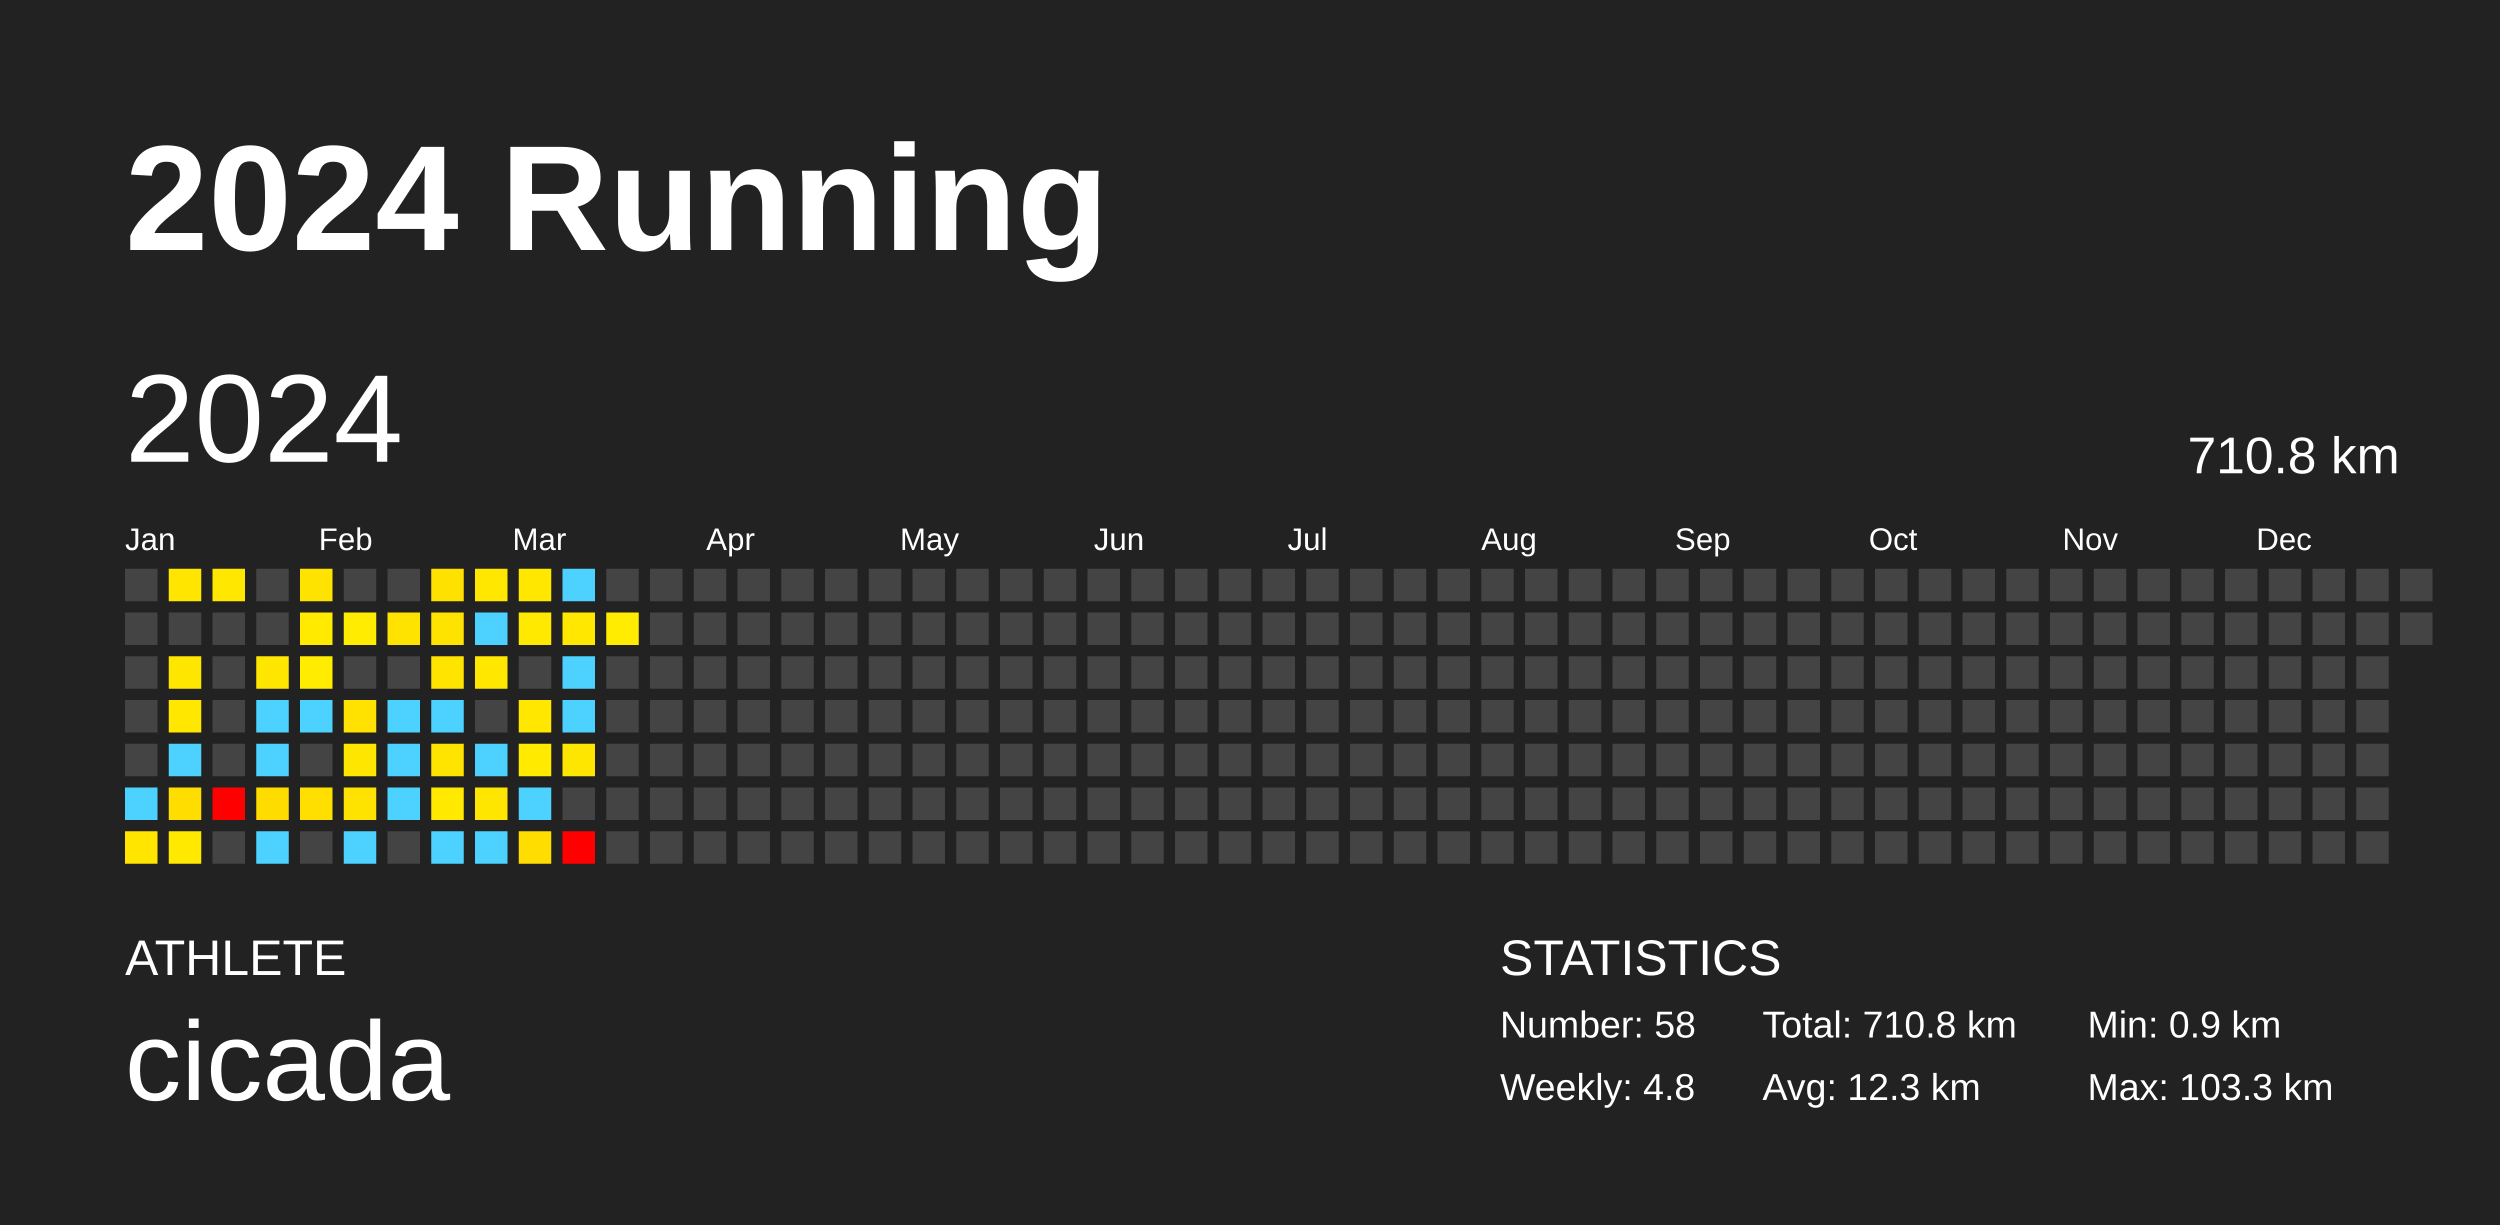
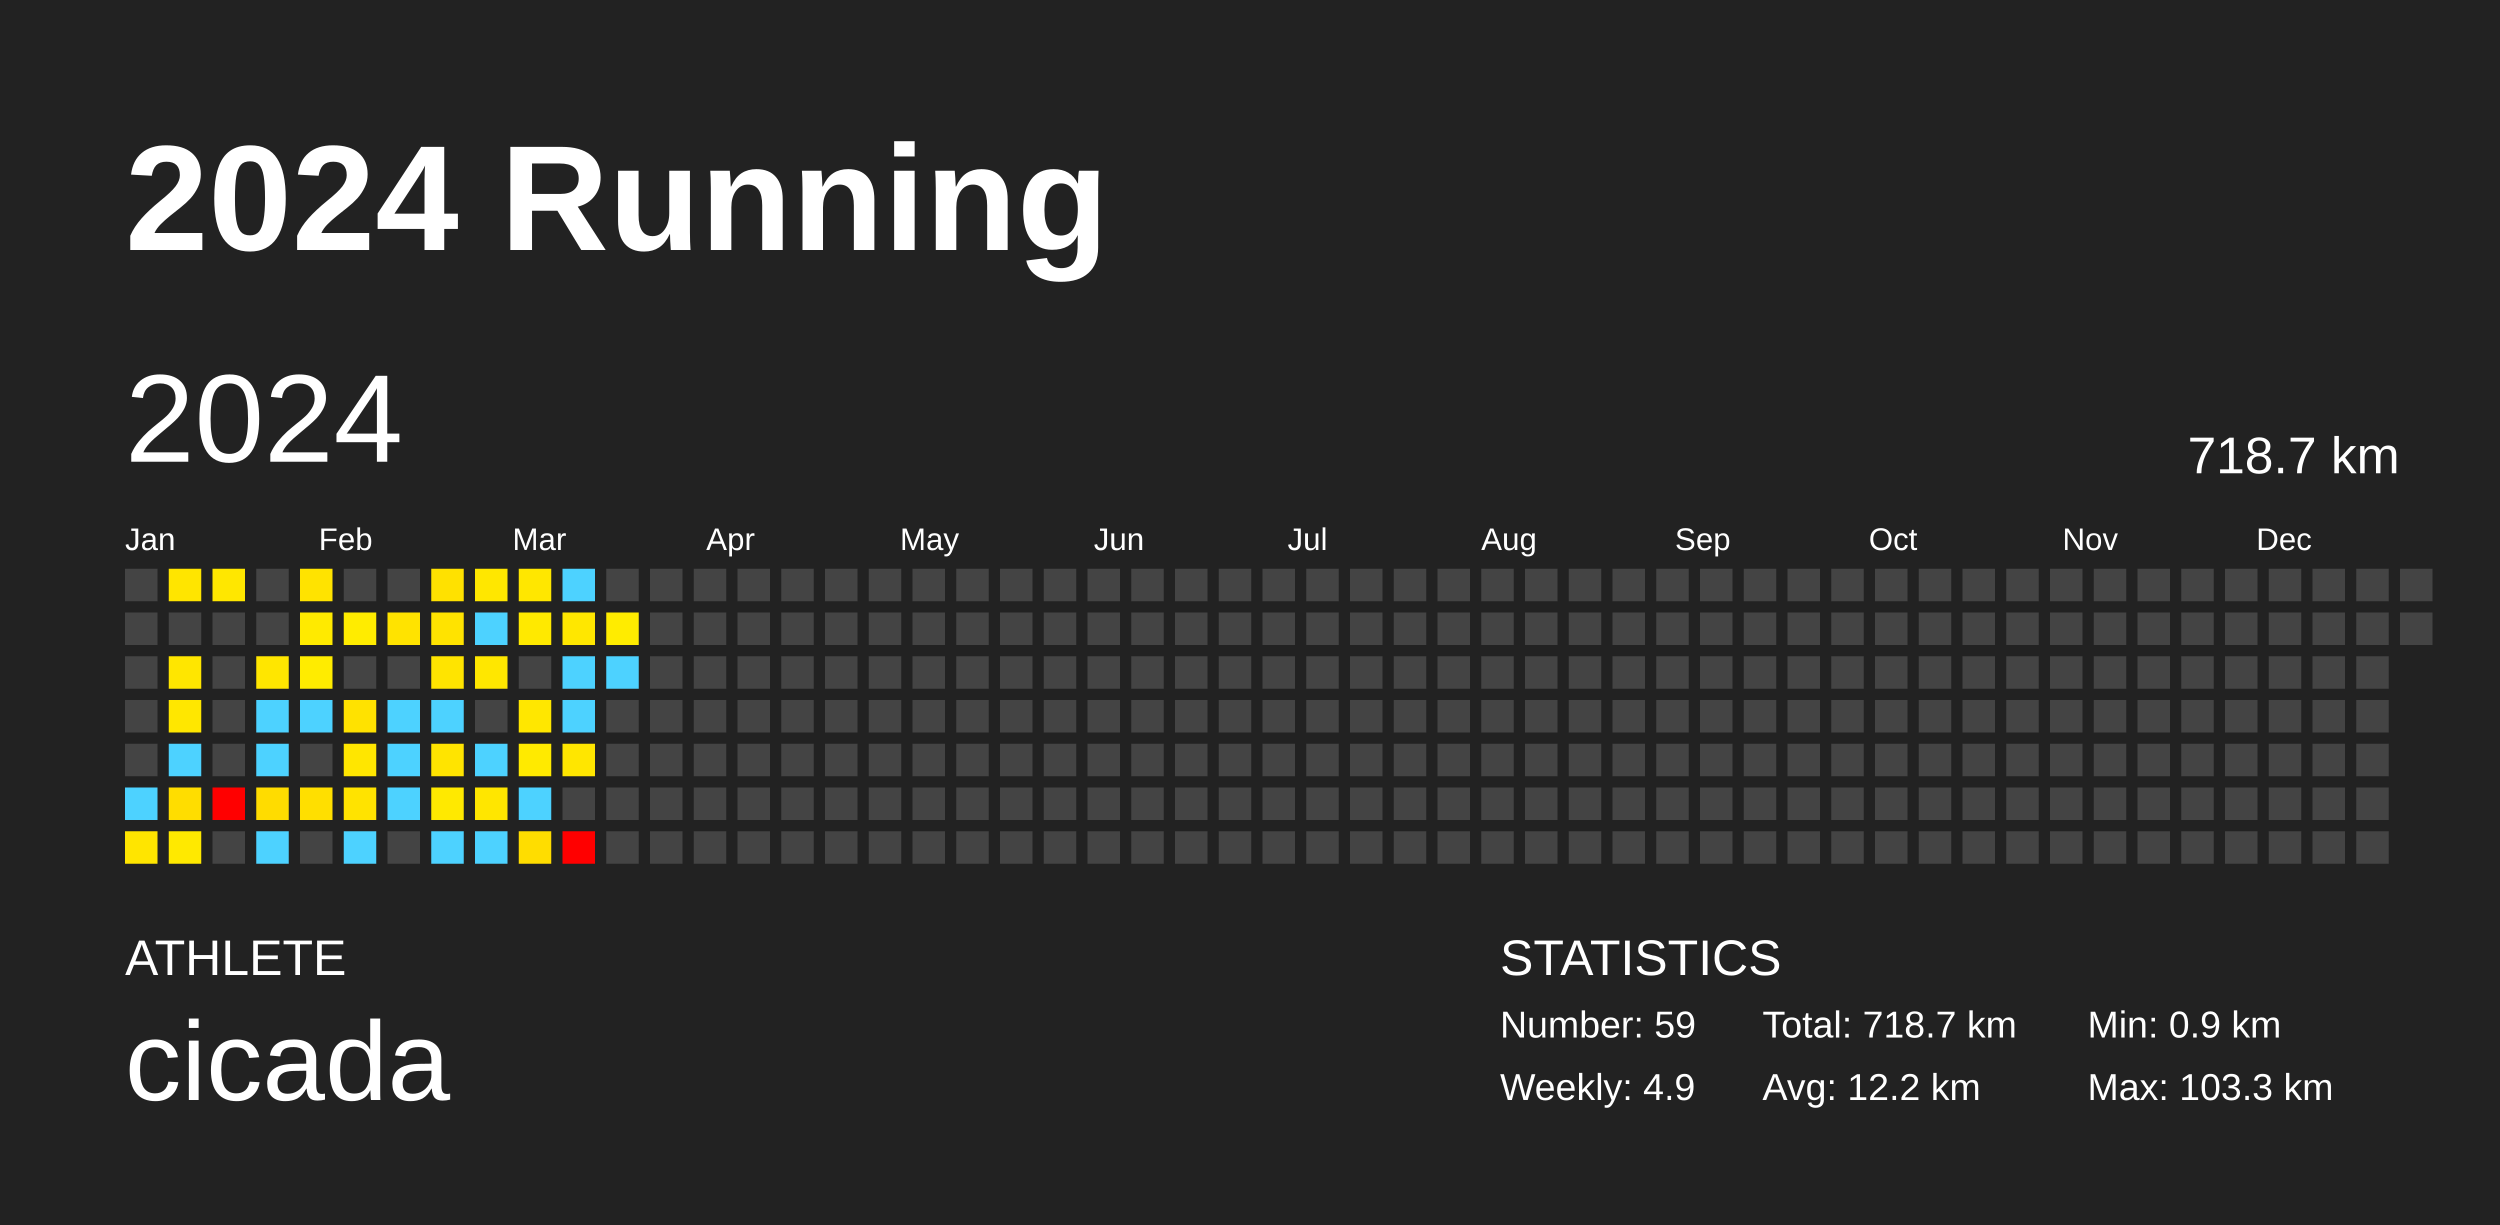
<svg xmlns="http://www.w3.org/2000/svg" baseProfile="full" height="98mm" version="1.1" viewBox="0,0,200,98" width="200mm">
  <defs />
  <rect fill="#222222" height="98" width="200" x="0" y="0" />
  <text fill="#FFFFFF" style="font-size:12px; font-family:Arial; font-weight:bold;" x="10" y="20">2024 Running</text>
  <text fill="#FFFFFF" style="font-size:4px; font-family:Arial" x="10" y="78">ATHLETE</text>
  <text fill="#FFFFFF" style="font-size:9px; font-family:Arial" x="10" y="88">cicada</text>
  <text fill="#FFFFFF" style="font-size:4px; font-family:Arial" x="120" y="78">STATISTICS</text>
-   <text fill="#FFFFFF" style="font-size:3px; font-family:Arial" x="120" y="83">Number: 58</text>
-   <text fill="#FFFFFF" style="font-size:3px; font-family:Arial" x="120" y="88">Weekly: 4.8</text>
-   <text fill="#FFFFFF" style="font-size:3px; font-family:Arial" x="141" y="83">Total: 710.8 km</text>
-   <text fill="#FFFFFF" style="font-size:3px; font-family:Arial" x="141" y="88">Avg: 12.3 km</text>
+   <text fill="#FFFFFF" style="font-size:3px; font-family:Arial" x="120" y="83">Number: 59</text>
+   <text fill="#FFFFFF" style="font-size:3px; font-family:Arial" x="120" y="88">Weekly: 4.9</text>
+   <text fill="#FFFFFF" style="font-size:3px; font-family:Arial" x="141" y="83">Total: 718.7 km</text>
+   <text fill="#FFFFFF" style="font-size:3px; font-family:Arial" x="141" y="88">Avg: 12.2 km</text>
  <text fill="#FFFFFF" style="font-size:3px; font-family:Arial" x="167" y="83">Min: 0.9 km</text>
  <text fill="#FFFFFF" style="font-size:3px; font-family:Arial" x="167" y="88">Max: 103.3 km</text>
  <text dominant-baseline="hanging" fill="#FFFFFF" style="font-size:10.0px; font-family:Arial;" x="10" y="30">2024</text>
-   <text dominant-baseline="hanging" fill="#FFFFFF" style="font-size:4.125px; font-family:Arial;" x="175" y="35">710.8 km</text>
+   <text dominant-baseline="hanging" fill="#FFFFFF" style="font-size:4.125px; font-family:Arial;" x="175" y="35">718.7 km</text>
  <text fill="#FFFFFF" style="font-size:2.5px; font-family:Arial" x="10.0" y="44">Jan</text>
  <text fill="#FFFFFF" style="font-size:2.5px; font-family:Arial" x="25.5" y="44">Feb</text>
  <text fill="#FFFFFF" style="font-size:2.5px; font-family:Arial" x="41.0" y="44">Mar</text>
  <text fill="#FFFFFF" style="font-size:2.5px; font-family:Arial" x="56.5" y="44">Apr</text>
  <text fill="#FFFFFF" style="font-size:2.5px; font-family:Arial" x="72.0" y="44">May</text>
  <text fill="#FFFFFF" style="font-size:2.5px; font-family:Arial" x="87.5" y="44">Jun</text>
  <text fill="#FFFFFF" style="font-size:2.5px; font-family:Arial" x="103.0" y="44">Jul</text>
  <text fill="#FFFFFF" style="font-size:2.5px; font-family:Arial" x="118.5" y="44">Aug</text>
  <text fill="#FFFFFF" style="font-size:2.5px; font-family:Arial" x="134.0" y="44">Sep</text>
  <text fill="#FFFFFF" style="font-size:2.5px; font-family:Arial" x="149.5" y="44">Oct</text>
  <text fill="#FFFFFF" style="font-size:2.5px; font-family:Arial" x="165.0" y="44">Nov</text>
  <text fill="#FFFFFF" style="font-size:2.5px; font-family:Arial" x="180.5" y="44">Dec</text>
  <rect fill="#444444" height="2.6" width="2.6" x="10.0" y="45.5" />
  <rect fill="#444444" height="2.6" width="2.6" x="10.0" y="49.0" />
  <rect fill="#444444" height="2.6" width="2.6" x="10.0" y="52.5" />
  <rect fill="#444444" height="2.6" width="2.6" x="10.0" y="56.0" />
  <rect fill="#444444" height="2.6" width="2.6" x="10.0" y="59.5" />
  <rect fill="#4dd2ff" height="2.6" width="2.6" x="10.0" y="63.0" />
  <rect fill="#ffe500" height="2.6" width="2.6" x="10.0" y="66.5" />
  <rect fill="#ffe500" height="2.6" width="2.6" x="13.5" y="45.5" />
  <rect fill="#444444" height="2.6" width="2.6" x="13.5" y="49.0" />
  <rect fill="#ffe600" height="2.6" width="2.6" x="13.5" y="52.5" />
  <rect fill="#ffe700" height="2.6" width="2.6" x="13.5" y="56.0" />
  <rect fill="#4dd2ff" height="2.6" width="2.6" x="13.5" y="59.5" />
  <rect fill="#ffdd00" height="2.6" width="2.6" x="13.5" y="63.0" />
  <rect fill="#ffe900" height="2.6" width="2.6" x="13.5" y="66.5" />
  <rect fill="#ffe700" height="2.6" width="2.6" x="17.0" y="45.5" />
  <rect fill="#444444" height="2.6" width="2.6" x="17.0" y="49.0" />
  <rect fill="#444444" height="2.6" width="2.6" x="17.0" y="52.5" />
  <rect fill="#444444" height="2.6" width="2.6" x="17.0" y="56.0" />
  <rect fill="#444444" height="2.6" width="2.6" x="17.0" y="59.5" />
  <rect fill="red" height="2.6" width="2.6" x="17.0" y="63.0" />
  <rect fill="#444444" height="2.6" width="2.6" x="17.0" y="66.5" />
  <rect fill="#444444" height="2.6" width="2.6" x="20.5" y="45.5" />
  <rect fill="#444444" height="2.6" width="2.6" x="20.5" y="49.0" />
  <rect fill="#ffe600" height="2.6" width="2.6" x="20.5" y="52.5" />
  <rect fill="#4dd2ff" height="2.6" width="2.6" x="20.5" y="56.0" />
  <rect fill="#4dd2ff" height="2.6" width="2.6" x="20.5" y="59.5" />
  <rect fill="#ffdc00" height="2.6" width="2.6" x="20.5" y="63.0" />
  <rect fill="#4dd2ff" height="2.6" width="2.6" x="20.5" y="66.5" />
  <rect fill="#ffe300" height="2.6" width="2.6" x="24.0" y="45.5" />
  <rect fill="#ffea00" height="2.6" width="2.6" x="24.0" y="49.0" />
  <rect fill="#ffec00" height="2.6" width="2.6" x="24.0" y="52.5" />
  <rect fill="#4dd2ff" height="2.6" width="2.6" x="24.0" y="56.0" />
  <rect fill="#444444" height="2.6" width="2.6" x="24.0" y="59.5" />
  <rect fill="#ffdf00" height="2.6" width="2.6" x="24.0" y="63.0" />
  <rect fill="#444444" height="2.6" width="2.6" x="24.0" y="66.5" />
  <rect fill="#444444" height="2.6" width="2.6" x="27.5" y="45.5" />
  <rect fill="#ffec00" height="2.6" width="2.6" x="27.5" y="49.0" />
  <rect fill="#444444" height="2.6" width="2.6" x="27.5" y="52.5" />
  <rect fill="#ffe200" height="2.6" width="2.6" x="27.5" y="56.0" />
  <rect fill="#ffe600" height="2.6" width="2.6" x="27.5" y="59.5" />
  <rect fill="#ffe300" height="2.6" width="2.6" x="27.5" y="63.0" />
  <rect fill="#4dd2ff" height="2.6" width="2.6" x="27.5" y="66.5" />
  <rect fill="#444444" height="2.6" width="2.6" x="31.0" y="45.5" />
  <rect fill="#ffe300" height="2.6" width="2.6" x="31.0" y="49.0" />
  <rect fill="#444444" height="2.6" width="2.6" x="31.0" y="52.5" />
  <rect fill="#4dd2ff" height="2.6" width="2.6" x="31.0" y="56.0" />
  <rect fill="#4dd2ff" height="2.6" width="2.6" x="31.0" y="59.5" />
  <rect fill="#4dd2ff" height="2.6" width="2.6" x="31.0" y="63.0" />
  <rect fill="#444444" height="2.6" width="2.6" x="31.0" y="66.5" />
  <rect fill="#ffe100" height="2.6" width="2.6" x="34.5" y="45.5" />
  <rect fill="#ffe300" height="2.6" width="2.6" x="34.5" y="49.0" />
  <rect fill="#ffe400" height="2.6" width="2.6" x="34.5" y="52.5" />
  <rect fill="#4dd2ff" height="2.6" width="2.6" x="34.5" y="56.0" />
  <rect fill="#ffe400" height="2.6" width="2.6" x="34.5" y="59.5" />
  <rect fill="#ffe900" height="2.6" width="2.6" x="34.5" y="63.0" />
  <rect fill="#4dd2ff" height="2.6" width="2.6" x="34.5" y="66.5" />
  <rect fill="#ffe700" height="2.6" width="2.6" x="38.0" y="45.5" />
  <rect fill="#4dd2ff" height="2.6" width="2.6" x="38.0" y="49.0" />
  <rect fill="#ffe700" height="2.6" width="2.6" x="38.0" y="52.5" />
  <rect fill="#444444" height="2.6" width="2.6" x="38.0" y="56.0" />
  <rect fill="#4dd2ff" height="2.6" width="2.6" x="38.0" y="59.5" />
  <rect fill="#ffe600" height="2.6" width="2.6" x="38.0" y="63.0" />
  <rect fill="#4dd2ff" height="2.6" width="2.6" x="38.0" y="66.5" />
  <rect fill="#ffe700" height="2.6" width="2.6" x="41.5" y="45.5" />
  <rect fill="#ffe900" height="2.6" width="2.6" x="41.5" y="49.0" />
  <rect fill="#444444" height="2.6" width="2.6" x="41.5" y="52.5" />
  <rect fill="#ffe700" height="2.6" width="2.6" x="41.5" y="56.0" />
  <rect fill="#ffea00" height="2.6" width="2.6" x="41.5" y="59.5" />
  <rect fill="#4dd2ff" height="2.6" width="2.6" x="41.5" y="63.0" />
  <rect fill="#ffdd00" height="2.6" width="2.6" x="41.5" y="66.5" />
  <rect fill="#4dd2ff" height="2.6" width="2.6" x="45.0" y="45.5" />
  <rect fill="#ffe700" height="2.6" width="2.6" x="45.0" y="49.0" />
  <rect fill="#4dd2ff" height="2.6" width="2.6" x="45.0" y="52.5" />
  <rect fill="#4dd2ff" height="2.6" width="2.6" x="45.0" y="56.0" />
  <rect fill="#ffe600" height="2.6" width="2.6" x="45.0" y="59.5" />
  <rect fill="#444444" height="2.6" width="2.6" x="45.0" y="63.0" />
  <rect fill="red" height="2.6" width="2.6" x="45.0" y="66.5" />
  <rect fill="#444444" height="2.6" width="2.6" x="48.5" y="45.5" />
  <rect fill="#ffec00" height="2.6" width="2.6" x="48.5" y="49.0" />
-   <rect fill="#444444" height="2.6" width="2.6" x="48.5" y="52.5" />
+   <rect fill="#4dd2ff" height="2.6" width="2.6" x="48.5" y="52.5" />
  <rect fill="#444444" height="2.6" width="2.6" x="48.5" y="56.0" />
  <rect fill="#444444" height="2.6" width="2.6" x="48.5" y="59.5" />
  <rect fill="#444444" height="2.6" width="2.6" x="48.5" y="63.0" />
  <rect fill="#444444" height="2.6" width="2.6" x="48.5" y="66.5" />
  <rect fill="#444444" height="2.6" width="2.6" x="52.0" y="45.5" />
  <rect fill="#444444" height="2.6" width="2.6" x="52.0" y="49.0" />
  <rect fill="#444444" height="2.6" width="2.6" x="52.0" y="52.5" />
  <rect fill="#444444" height="2.6" width="2.6" x="52.0" y="56.0" />
  <rect fill="#444444" height="2.6" width="2.6" x="52.0" y="59.5" />
  <rect fill="#444444" height="2.6" width="2.6" x="52.0" y="63.0" />
  <rect fill="#444444" height="2.6" width="2.6" x="52.0" y="66.5" />
  <rect fill="#444444" height="2.6" width="2.6" x="55.5" y="45.5" />
  <rect fill="#444444" height="2.6" width="2.6" x="55.5" y="49.0" />
  <rect fill="#444444" height="2.6" width="2.6" x="55.5" y="52.5" />
  <rect fill="#444444" height="2.6" width="2.6" x="55.5" y="56.0" />
  <rect fill="#444444" height="2.6" width="2.6" x="55.5" y="59.5" />
  <rect fill="#444444" height="2.6" width="2.6" x="55.5" y="63.0" />
  <rect fill="#444444" height="2.6" width="2.6" x="55.5" y="66.5" />
  <rect fill="#444444" height="2.6" width="2.6" x="59.0" y="45.5" />
  <rect fill="#444444" height="2.6" width="2.6" x="59.0" y="49.0" />
  <rect fill="#444444" height="2.6" width="2.6" x="59.0" y="52.5" />
  <rect fill="#444444" height="2.6" width="2.6" x="59.0" y="56.0" />
  <rect fill="#444444" height="2.6" width="2.6" x="59.0" y="59.5" />
  <rect fill="#444444" height="2.6" width="2.6" x="59.0" y="63.0" />
  <rect fill="#444444" height="2.6" width="2.6" x="59.0" y="66.5" />
  <rect fill="#444444" height="2.6" width="2.6" x="62.5" y="45.5" />
  <rect fill="#444444" height="2.6" width="2.6" x="62.5" y="49.0" />
  <rect fill="#444444" height="2.6" width="2.6" x="62.5" y="52.5" />
  <rect fill="#444444" height="2.6" width="2.6" x="62.5" y="56.0" />
  <rect fill="#444444" height="2.6" width="2.6" x="62.5" y="59.5" />
  <rect fill="#444444" height="2.6" width="2.6" x="62.5" y="63.0" />
  <rect fill="#444444" height="2.6" width="2.6" x="62.5" y="66.5" />
  <rect fill="#444444" height="2.6" width="2.6" x="66.0" y="45.5" />
  <rect fill="#444444" height="2.6" width="2.6" x="66.0" y="49.0" />
  <rect fill="#444444" height="2.6" width="2.6" x="66.0" y="52.5" />
  <rect fill="#444444" height="2.6" width="2.6" x="66.0" y="56.0" />
  <rect fill="#444444" height="2.6" width="2.6" x="66.0" y="59.5" />
  <rect fill="#444444" height="2.6" width="2.6" x="66.0" y="63.0" />
  <rect fill="#444444" height="2.6" width="2.6" x="66.0" y="66.5" />
  <rect fill="#444444" height="2.6" width="2.6" x="69.5" y="45.5" />
  <rect fill="#444444" height="2.6" width="2.6" x="69.5" y="49.0" />
  <rect fill="#444444" height="2.6" width="2.6" x="69.5" y="52.5" />
  <rect fill="#444444" height="2.6" width="2.6" x="69.5" y="56.0" />
  <rect fill="#444444" height="2.6" width="2.6" x="69.5" y="59.5" />
  <rect fill="#444444" height="2.6" width="2.6" x="69.5" y="63.0" />
  <rect fill="#444444" height="2.6" width="2.6" x="69.5" y="66.5" />
  <rect fill="#444444" height="2.6" width="2.6" x="73.0" y="45.5" />
  <rect fill="#444444" height="2.6" width="2.6" x="73.0" y="49.0" />
  <rect fill="#444444" height="2.6" width="2.6" x="73.0" y="52.5" />
  <rect fill="#444444" height="2.6" width="2.6" x="73.0" y="56.0" />
  <rect fill="#444444" height="2.6" width="2.6" x="73.0" y="59.5" />
  <rect fill="#444444" height="2.6" width="2.6" x="73.0" y="63.0" />
  <rect fill="#444444" height="2.6" width="2.6" x="73.0" y="66.5" />
  <rect fill="#444444" height="2.6" width="2.6" x="76.5" y="45.5" />
  <rect fill="#444444" height="2.6" width="2.6" x="76.5" y="49.0" />
  <rect fill="#444444" height="2.6" width="2.6" x="76.5" y="52.5" />
  <rect fill="#444444" height="2.6" width="2.6" x="76.5" y="56.0" />
  <rect fill="#444444" height="2.6" width="2.6" x="76.5" y="59.5" />
  <rect fill="#444444" height="2.6" width="2.6" x="76.5" y="63.0" />
  <rect fill="#444444" height="2.6" width="2.6" x="76.5" y="66.5" />
  <rect fill="#444444" height="2.6" width="2.6" x="80.0" y="45.5" />
  <rect fill="#444444" height="2.6" width="2.6" x="80.0" y="49.0" />
  <rect fill="#444444" height="2.6" width="2.6" x="80.0" y="52.5" />
  <rect fill="#444444" height="2.6" width="2.6" x="80.0" y="56.0" />
  <rect fill="#444444" height="2.6" width="2.6" x="80.0" y="59.5" />
  <rect fill="#444444" height="2.6" width="2.6" x="80.0" y="63.0" />
  <rect fill="#444444" height="2.6" width="2.6" x="80.0" y="66.5" />
  <rect fill="#444444" height="2.6" width="2.6" x="83.5" y="45.5" />
  <rect fill="#444444" height="2.6" width="2.6" x="83.5" y="49.0" />
  <rect fill="#444444" height="2.6" width="2.6" x="83.5" y="52.5" />
  <rect fill="#444444" height="2.6" width="2.6" x="83.5" y="56.0" />
  <rect fill="#444444" height="2.6" width="2.6" x="83.5" y="59.5" />
  <rect fill="#444444" height="2.6" width="2.6" x="83.5" y="63.0" />
  <rect fill="#444444" height="2.6" width="2.6" x="83.5" y="66.5" />
  <rect fill="#444444" height="2.6" width="2.6" x="87.0" y="45.5" />
  <rect fill="#444444" height="2.6" width="2.6" x="87.0" y="49.0" />
  <rect fill="#444444" height="2.6" width="2.6" x="87.0" y="52.5" />
  <rect fill="#444444" height="2.6" width="2.6" x="87.0" y="56.0" />
  <rect fill="#444444" height="2.6" width="2.6" x="87.0" y="59.5" />
  <rect fill="#444444" height="2.6" width="2.6" x="87.0" y="63.0" />
  <rect fill="#444444" height="2.6" width="2.6" x="87.0" y="66.5" />
  <rect fill="#444444" height="2.6" width="2.6" x="90.5" y="45.5" />
  <rect fill="#444444" height="2.6" width="2.6" x="90.5" y="49.0" />
  <rect fill="#444444" height="2.6" width="2.6" x="90.5" y="52.5" />
  <rect fill="#444444" height="2.6" width="2.6" x="90.5" y="56.0" />
  <rect fill="#444444" height="2.6" width="2.6" x="90.5" y="59.5" />
  <rect fill="#444444" height="2.6" width="2.6" x="90.5" y="63.0" />
  <rect fill="#444444" height="2.6" width="2.6" x="90.5" y="66.5" />
  <rect fill="#444444" height="2.6" width="2.6" x="94.0" y="45.5" />
  <rect fill="#444444" height="2.6" width="2.6" x="94.0" y="49.0" />
  <rect fill="#444444" height="2.6" width="2.6" x="94.0" y="52.5" />
  <rect fill="#444444" height="2.6" width="2.6" x="94.0" y="56.0" />
  <rect fill="#444444" height="2.6" width="2.6" x="94.0" y="59.5" />
  <rect fill="#444444" height="2.6" width="2.6" x="94.0" y="63.0" />
  <rect fill="#444444" height="2.6" width="2.6" x="94.0" y="66.5" />
  <rect fill="#444444" height="2.6" width="2.6" x="97.5" y="45.5" />
  <rect fill="#444444" height="2.6" width="2.6" x="97.5" y="49.0" />
  <rect fill="#444444" height="2.6" width="2.6" x="97.5" y="52.5" />
  <rect fill="#444444" height="2.6" width="2.6" x="97.5" y="56.0" />
  <rect fill="#444444" height="2.6" width="2.6" x="97.5" y="59.5" />
  <rect fill="#444444" height="2.6" width="2.6" x="97.5" y="63.0" />
  <rect fill="#444444" height="2.6" width="2.6" x="97.5" y="66.5" />
  <rect fill="#444444" height="2.6" width="2.6" x="101.0" y="45.5" />
  <rect fill="#444444" height="2.6" width="2.6" x="101.0" y="49.0" />
  <rect fill="#444444" height="2.6" width="2.6" x="101.0" y="52.5" />
  <rect fill="#444444" height="2.6" width="2.6" x="101.0" y="56.0" />
  <rect fill="#444444" height="2.6" width="2.6" x="101.0" y="59.5" />
  <rect fill="#444444" height="2.6" width="2.6" x="101.0" y="63.0" />
  <rect fill="#444444" height="2.6" width="2.6" x="101.0" y="66.5" />
  <rect fill="#444444" height="2.6" width="2.6" x="104.5" y="45.5" />
  <rect fill="#444444" height="2.6" width="2.6" x="104.5" y="49.0" />
  <rect fill="#444444" height="2.6" width="2.6" x="104.5" y="52.5" />
  <rect fill="#444444" height="2.6" width="2.6" x="104.5" y="56.0" />
  <rect fill="#444444" height="2.6" width="2.6" x="104.5" y="59.5" />
  <rect fill="#444444" height="2.6" width="2.6" x="104.5" y="63.0" />
  <rect fill="#444444" height="2.6" width="2.6" x="104.5" y="66.5" />
  <rect fill="#444444" height="2.6" width="2.6" x="108.0" y="45.5" />
  <rect fill="#444444" height="2.6" width="2.6" x="108.0" y="49.0" />
  <rect fill="#444444" height="2.6" width="2.6" x="108.0" y="52.5" />
  <rect fill="#444444" height="2.6" width="2.6" x="108.0" y="56.0" />
  <rect fill="#444444" height="2.6" width="2.6" x="108.0" y="59.5" />
  <rect fill="#444444" height="2.6" width="2.6" x="108.0" y="63.0" />
  <rect fill="#444444" height="2.6" width="2.6" x="108.0" y="66.5" />
  <rect fill="#444444" height="2.6" width="2.6" x="111.5" y="45.5" />
  <rect fill="#444444" height="2.6" width="2.6" x="111.5" y="49.0" />
  <rect fill="#444444" height="2.6" width="2.6" x="111.5" y="52.5" />
  <rect fill="#444444" height="2.6" width="2.6" x="111.5" y="56.0" />
  <rect fill="#444444" height="2.6" width="2.6" x="111.5" y="59.5" />
  <rect fill="#444444" height="2.6" width="2.6" x="111.5" y="63.0" />
  <rect fill="#444444" height="2.6" width="2.6" x="111.5" y="66.5" />
  <rect fill="#444444" height="2.6" width="2.6" x="115.0" y="45.5" />
  <rect fill="#444444" height="2.6" width="2.6" x="115.0" y="49.0" />
  <rect fill="#444444" height="2.6" width="2.6" x="115.0" y="52.5" />
  <rect fill="#444444" height="2.6" width="2.6" x="115.0" y="56.0" />
  <rect fill="#444444" height="2.6" width="2.6" x="115.0" y="59.5" />
  <rect fill="#444444" height="2.6" width="2.6" x="115.0" y="63.0" />
  <rect fill="#444444" height="2.6" width="2.6" x="115.0" y="66.5" />
  <rect fill="#444444" height="2.6" width="2.6" x="118.5" y="45.5" />
  <rect fill="#444444" height="2.6" width="2.6" x="118.5" y="49.0" />
  <rect fill="#444444" height="2.6" width="2.6" x="118.5" y="52.5" />
  <rect fill="#444444" height="2.6" width="2.6" x="118.5" y="56.0" />
  <rect fill="#444444" height="2.6" width="2.6" x="118.5" y="59.5" />
  <rect fill="#444444" height="2.6" width="2.6" x="118.5" y="63.0" />
  <rect fill="#444444" height="2.6" width="2.6" x="118.5" y="66.5" />
  <rect fill="#444444" height="2.6" width="2.6" x="122.0" y="45.5" />
  <rect fill="#444444" height="2.6" width="2.6" x="122.0" y="49.0" />
  <rect fill="#444444" height="2.6" width="2.6" x="122.0" y="52.5" />
  <rect fill="#444444" height="2.6" width="2.6" x="122.0" y="56.0" />
  <rect fill="#444444" height="2.6" width="2.6" x="122.0" y="59.5" />
  <rect fill="#444444" height="2.6" width="2.6" x="122.0" y="63.0" />
  <rect fill="#444444" height="2.6" width="2.6" x="122.0" y="66.5" />
  <rect fill="#444444" height="2.6" width="2.6" x="125.5" y="45.5" />
  <rect fill="#444444" height="2.6" width="2.6" x="125.5" y="49.0" />
  <rect fill="#444444" height="2.6" width="2.6" x="125.5" y="52.5" />
  <rect fill="#444444" height="2.6" width="2.6" x="125.5" y="56.0" />
  <rect fill="#444444" height="2.6" width="2.6" x="125.5" y="59.5" />
  <rect fill="#444444" height="2.6" width="2.6" x="125.5" y="63.0" />
  <rect fill="#444444" height="2.6" width="2.6" x="125.5" y="66.5" />
  <rect fill="#444444" height="2.6" width="2.6" x="129.0" y="45.5" />
  <rect fill="#444444" height="2.6" width="2.6" x="129.0" y="49.0" />
  <rect fill="#444444" height="2.6" width="2.6" x="129.0" y="52.5" />
  <rect fill="#444444" height="2.6" width="2.6" x="129.0" y="56.0" />
  <rect fill="#444444" height="2.6" width="2.6" x="129.0" y="59.5" />
  <rect fill="#444444" height="2.6" width="2.6" x="129.0" y="63.0" />
  <rect fill="#444444" height="2.6" width="2.6" x="129.0" y="66.5" />
  <rect fill="#444444" height="2.6" width="2.6" x="132.5" y="45.5" />
  <rect fill="#444444" height="2.6" width="2.6" x="132.5" y="49.0" />
  <rect fill="#444444" height="2.6" width="2.6" x="132.5" y="52.5" />
  <rect fill="#444444" height="2.6" width="2.6" x="132.5" y="56.0" />
  <rect fill="#444444" height="2.6" width="2.6" x="132.5" y="59.5" />
  <rect fill="#444444" height="2.6" width="2.6" x="132.5" y="63.0" />
  <rect fill="#444444" height="2.6" width="2.6" x="132.5" y="66.5" />
  <rect fill="#444444" height="2.6" width="2.6" x="136.0" y="45.5" />
  <rect fill="#444444" height="2.6" width="2.6" x="136.0" y="49.0" />
  <rect fill="#444444" height="2.6" width="2.6" x="136.0" y="52.5" />
  <rect fill="#444444" height="2.6" width="2.6" x="136.0" y="56.0" />
  <rect fill="#444444" height="2.6" width="2.6" x="136.0" y="59.5" />
  <rect fill="#444444" height="2.6" width="2.6" x="136.0" y="63.0" />
  <rect fill="#444444" height="2.6" width="2.6" x="136.0" y="66.5" />
  <rect fill="#444444" height="2.6" width="2.6" x="139.5" y="45.5" />
  <rect fill="#444444" height="2.6" width="2.6" x="139.5" y="49.0" />
  <rect fill="#444444" height="2.6" width="2.6" x="139.5" y="52.5" />
  <rect fill="#444444" height="2.6" width="2.6" x="139.5" y="56.0" />
  <rect fill="#444444" height="2.6" width="2.6" x="139.5" y="59.5" />
  <rect fill="#444444" height="2.6" width="2.6" x="139.5" y="63.0" />
  <rect fill="#444444" height="2.6" width="2.6" x="139.5" y="66.5" />
  <rect fill="#444444" height="2.6" width="2.6" x="143.0" y="45.5" />
  <rect fill="#444444" height="2.6" width="2.6" x="143.0" y="49.0" />
  <rect fill="#444444" height="2.6" width="2.6" x="143.0" y="52.5" />
  <rect fill="#444444" height="2.6" width="2.6" x="143.0" y="56.0" />
  <rect fill="#444444" height="2.6" width="2.6" x="143.0" y="59.5" />
  <rect fill="#444444" height="2.6" width="2.6" x="143.0" y="63.0" />
  <rect fill="#444444" height="2.6" width="2.6" x="143.0" y="66.5" />
  <rect fill="#444444" height="2.6" width="2.6" x="146.5" y="45.5" />
  <rect fill="#444444" height="2.6" width="2.6" x="146.5" y="49.0" />
  <rect fill="#444444" height="2.6" width="2.6" x="146.5" y="52.5" />
  <rect fill="#444444" height="2.6" width="2.6" x="146.5" y="56.0" />
  <rect fill="#444444" height="2.6" width="2.6" x="146.5" y="59.5" />
  <rect fill="#444444" height="2.6" width="2.6" x="146.5" y="63.0" />
  <rect fill="#444444" height="2.6" width="2.6" x="146.5" y="66.5" />
  <rect fill="#444444" height="2.6" width="2.6" x="150.0" y="45.5" />
  <rect fill="#444444" height="2.6" width="2.6" x="150.0" y="49.0" />
  <rect fill="#444444" height="2.6" width="2.6" x="150.0" y="52.5" />
  <rect fill="#444444" height="2.6" width="2.6" x="150.0" y="56.0" />
  <rect fill="#444444" height="2.6" width="2.6" x="150.0" y="59.5" />
  <rect fill="#444444" height="2.6" width="2.6" x="150.0" y="63.0" />
  <rect fill="#444444" height="2.6" width="2.6" x="150.0" y="66.5" />
  <rect fill="#444444" height="2.6" width="2.6" x="153.5" y="45.5" />
  <rect fill="#444444" height="2.6" width="2.6" x="153.5" y="49.0" />
  <rect fill="#444444" height="2.6" width="2.6" x="153.5" y="52.5" />
  <rect fill="#444444" height="2.6" width="2.6" x="153.5" y="56.0" />
  <rect fill="#444444" height="2.6" width="2.6" x="153.5" y="59.5" />
  <rect fill="#444444" height="2.6" width="2.6" x="153.5" y="63.0" />
  <rect fill="#444444" height="2.6" width="2.6" x="153.5" y="66.5" />
  <rect fill="#444444" height="2.6" width="2.6" x="157.0" y="45.5" />
  <rect fill="#444444" height="2.6" width="2.6" x="157.0" y="49.0" />
  <rect fill="#444444" height="2.6" width="2.6" x="157.0" y="52.5" />
  <rect fill="#444444" height="2.6" width="2.6" x="157.0" y="56.0" />
  <rect fill="#444444" height="2.6" width="2.6" x="157.0" y="59.5" />
  <rect fill="#444444" height="2.6" width="2.6" x="157.0" y="63.0" />
  <rect fill="#444444" height="2.6" width="2.6" x="157.0" y="66.5" />
  <rect fill="#444444" height="2.6" width="2.6" x="160.5" y="45.5" />
  <rect fill="#444444" height="2.6" width="2.6" x="160.5" y="49.0" />
  <rect fill="#444444" height="2.6" width="2.6" x="160.5" y="52.5" />
  <rect fill="#444444" height="2.6" width="2.6" x="160.5" y="56.0" />
  <rect fill="#444444" height="2.6" width="2.6" x="160.5" y="59.5" />
  <rect fill="#444444" height="2.6" width="2.6" x="160.5" y="63.0" />
  <rect fill="#444444" height="2.6" width="2.6" x="160.5" y="66.5" />
  <rect fill="#444444" height="2.6" width="2.6" x="164.0" y="45.5" />
  <rect fill="#444444" height="2.6" width="2.6" x="164.0" y="49.0" />
  <rect fill="#444444" height="2.6" width="2.6" x="164.0" y="52.5" />
  <rect fill="#444444" height="2.6" width="2.6" x="164.0" y="56.0" />
  <rect fill="#444444" height="2.6" width="2.6" x="164.0" y="59.5" />
  <rect fill="#444444" height="2.6" width="2.6" x="164.0" y="63.0" />
  <rect fill="#444444" height="2.6" width="2.6" x="164.0" y="66.5" />
  <rect fill="#444444" height="2.6" width="2.6" x="167.5" y="45.5" />
  <rect fill="#444444" height="2.6" width="2.6" x="167.5" y="49.0" />
  <rect fill="#444444" height="2.6" width="2.6" x="167.5" y="52.5" />
  <rect fill="#444444" height="2.6" width="2.6" x="167.5" y="56.0" />
  <rect fill="#444444" height="2.6" width="2.6" x="167.5" y="59.5" />
  <rect fill="#444444" height="2.6" width="2.6" x="167.5" y="63.0" />
  <rect fill="#444444" height="2.6" width="2.6" x="167.5" y="66.5" />
  <rect fill="#444444" height="2.6" width="2.6" x="171.0" y="45.5" />
  <rect fill="#444444" height="2.6" width="2.6" x="171.0" y="49.0" />
  <rect fill="#444444" height="2.6" width="2.6" x="171.0" y="52.5" />
  <rect fill="#444444" height="2.6" width="2.6" x="171.0" y="56.0" />
  <rect fill="#444444" height="2.6" width="2.6" x="171.0" y="59.5" />
  <rect fill="#444444" height="2.6" width="2.6" x="171.0" y="63.0" />
  <rect fill="#444444" height="2.6" width="2.6" x="171.0" y="66.5" />
  <rect fill="#444444" height="2.6" width="2.6" x="174.5" y="45.5" />
  <rect fill="#444444" height="2.6" width="2.6" x="174.5" y="49.0" />
  <rect fill="#444444" height="2.6" width="2.6" x="174.5" y="52.5" />
  <rect fill="#444444" height="2.6" width="2.6" x="174.5" y="56.0" />
  <rect fill="#444444" height="2.6" width="2.6" x="174.5" y="59.5" />
  <rect fill="#444444" height="2.6" width="2.6" x="174.5" y="63.0" />
  <rect fill="#444444" height="2.6" width="2.6" x="174.5" y="66.5" />
  <rect fill="#444444" height="2.6" width="2.6" x="178.0" y="45.5" />
  <rect fill="#444444" height="2.6" width="2.6" x="178.0" y="49.0" />
  <rect fill="#444444" height="2.6" width="2.6" x="178.0" y="52.5" />
  <rect fill="#444444" height="2.6" width="2.6" x="178.0" y="56.0" />
  <rect fill="#444444" height="2.6" width="2.6" x="178.0" y="59.5" />
  <rect fill="#444444" height="2.6" width="2.6" x="178.0" y="63.0" />
  <rect fill="#444444" height="2.6" width="2.6" x="178.0" y="66.5" />
  <rect fill="#444444" height="2.6" width="2.6" x="181.5" y="45.5" />
  <rect fill="#444444" height="2.6" width="2.6" x="181.5" y="49.0" />
  <rect fill="#444444" height="2.6" width="2.6" x="181.5" y="52.5" />
  <rect fill="#444444" height="2.6" width="2.6" x="181.5" y="56.0" />
  <rect fill="#444444" height="2.6" width="2.6" x="181.5" y="59.5" />
  <rect fill="#444444" height="2.6" width="2.6" x="181.5" y="63.0" />
  <rect fill="#444444" height="2.6" width="2.6" x="181.5" y="66.5" />
  <rect fill="#444444" height="2.6" width="2.6" x="185.0" y="45.5" />
  <rect fill="#444444" height="2.6" width="2.6" x="185.0" y="49.0" />
  <rect fill="#444444" height="2.6" width="2.6" x="185.0" y="52.5" />
  <rect fill="#444444" height="2.6" width="2.6" x="185.0" y="56.0" />
  <rect fill="#444444" height="2.6" width="2.6" x="185.0" y="59.5" />
  <rect fill="#444444" height="2.6" width="2.6" x="185.0" y="63.0" />
  <rect fill="#444444" height="2.6" width="2.6" x="185.0" y="66.5" />
  <rect fill="#444444" height="2.6" width="2.6" x="188.5" y="45.5" />
  <rect fill="#444444" height="2.6" width="2.6" x="188.5" y="49.0" />
  <rect fill="#444444" height="2.6" width="2.6" x="188.5" y="52.5" />
  <rect fill="#444444" height="2.6" width="2.6" x="188.5" y="56.0" />
  <rect fill="#444444" height="2.6" width="2.6" x="188.5" y="59.5" />
  <rect fill="#444444" height="2.6" width="2.6" x="188.5" y="63.0" />
  <rect fill="#444444" height="2.6" width="2.6" x="188.5" y="66.5" />
  <rect fill="#444444" height="2.6" width="2.6" x="192.0" y="45.5" />
  <rect fill="#444444" height="2.6" width="2.6" x="192.0" y="49.0" />
</svg>
